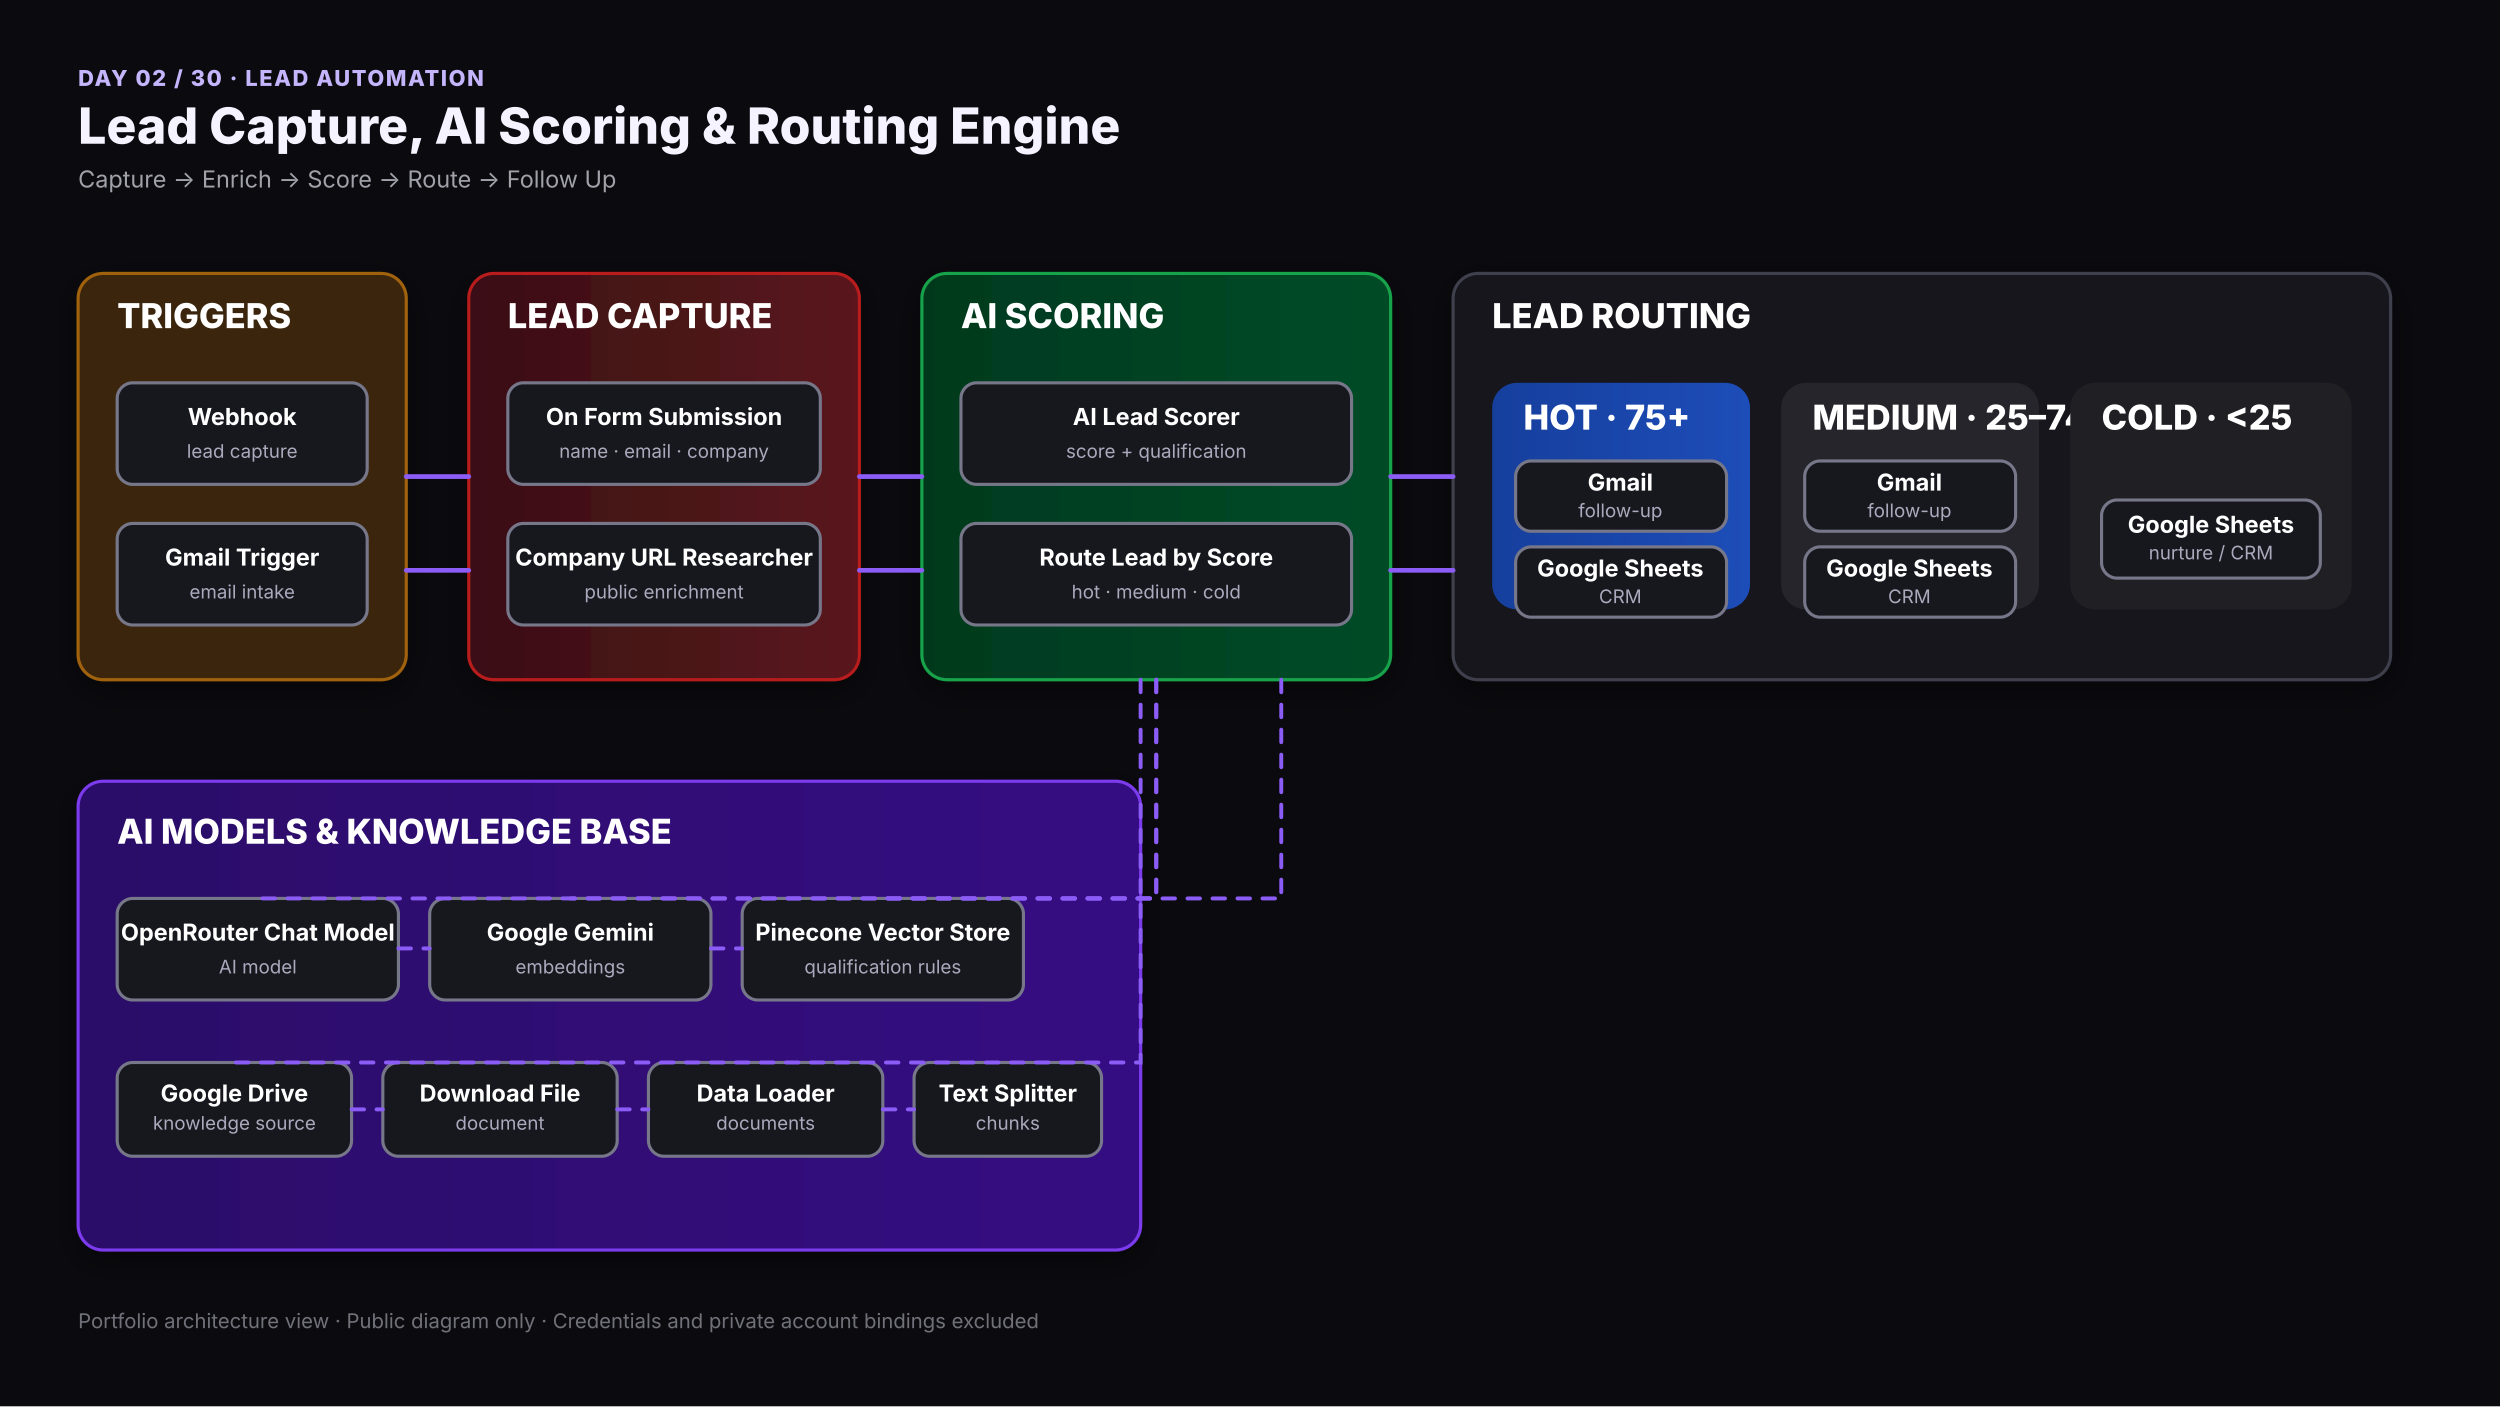
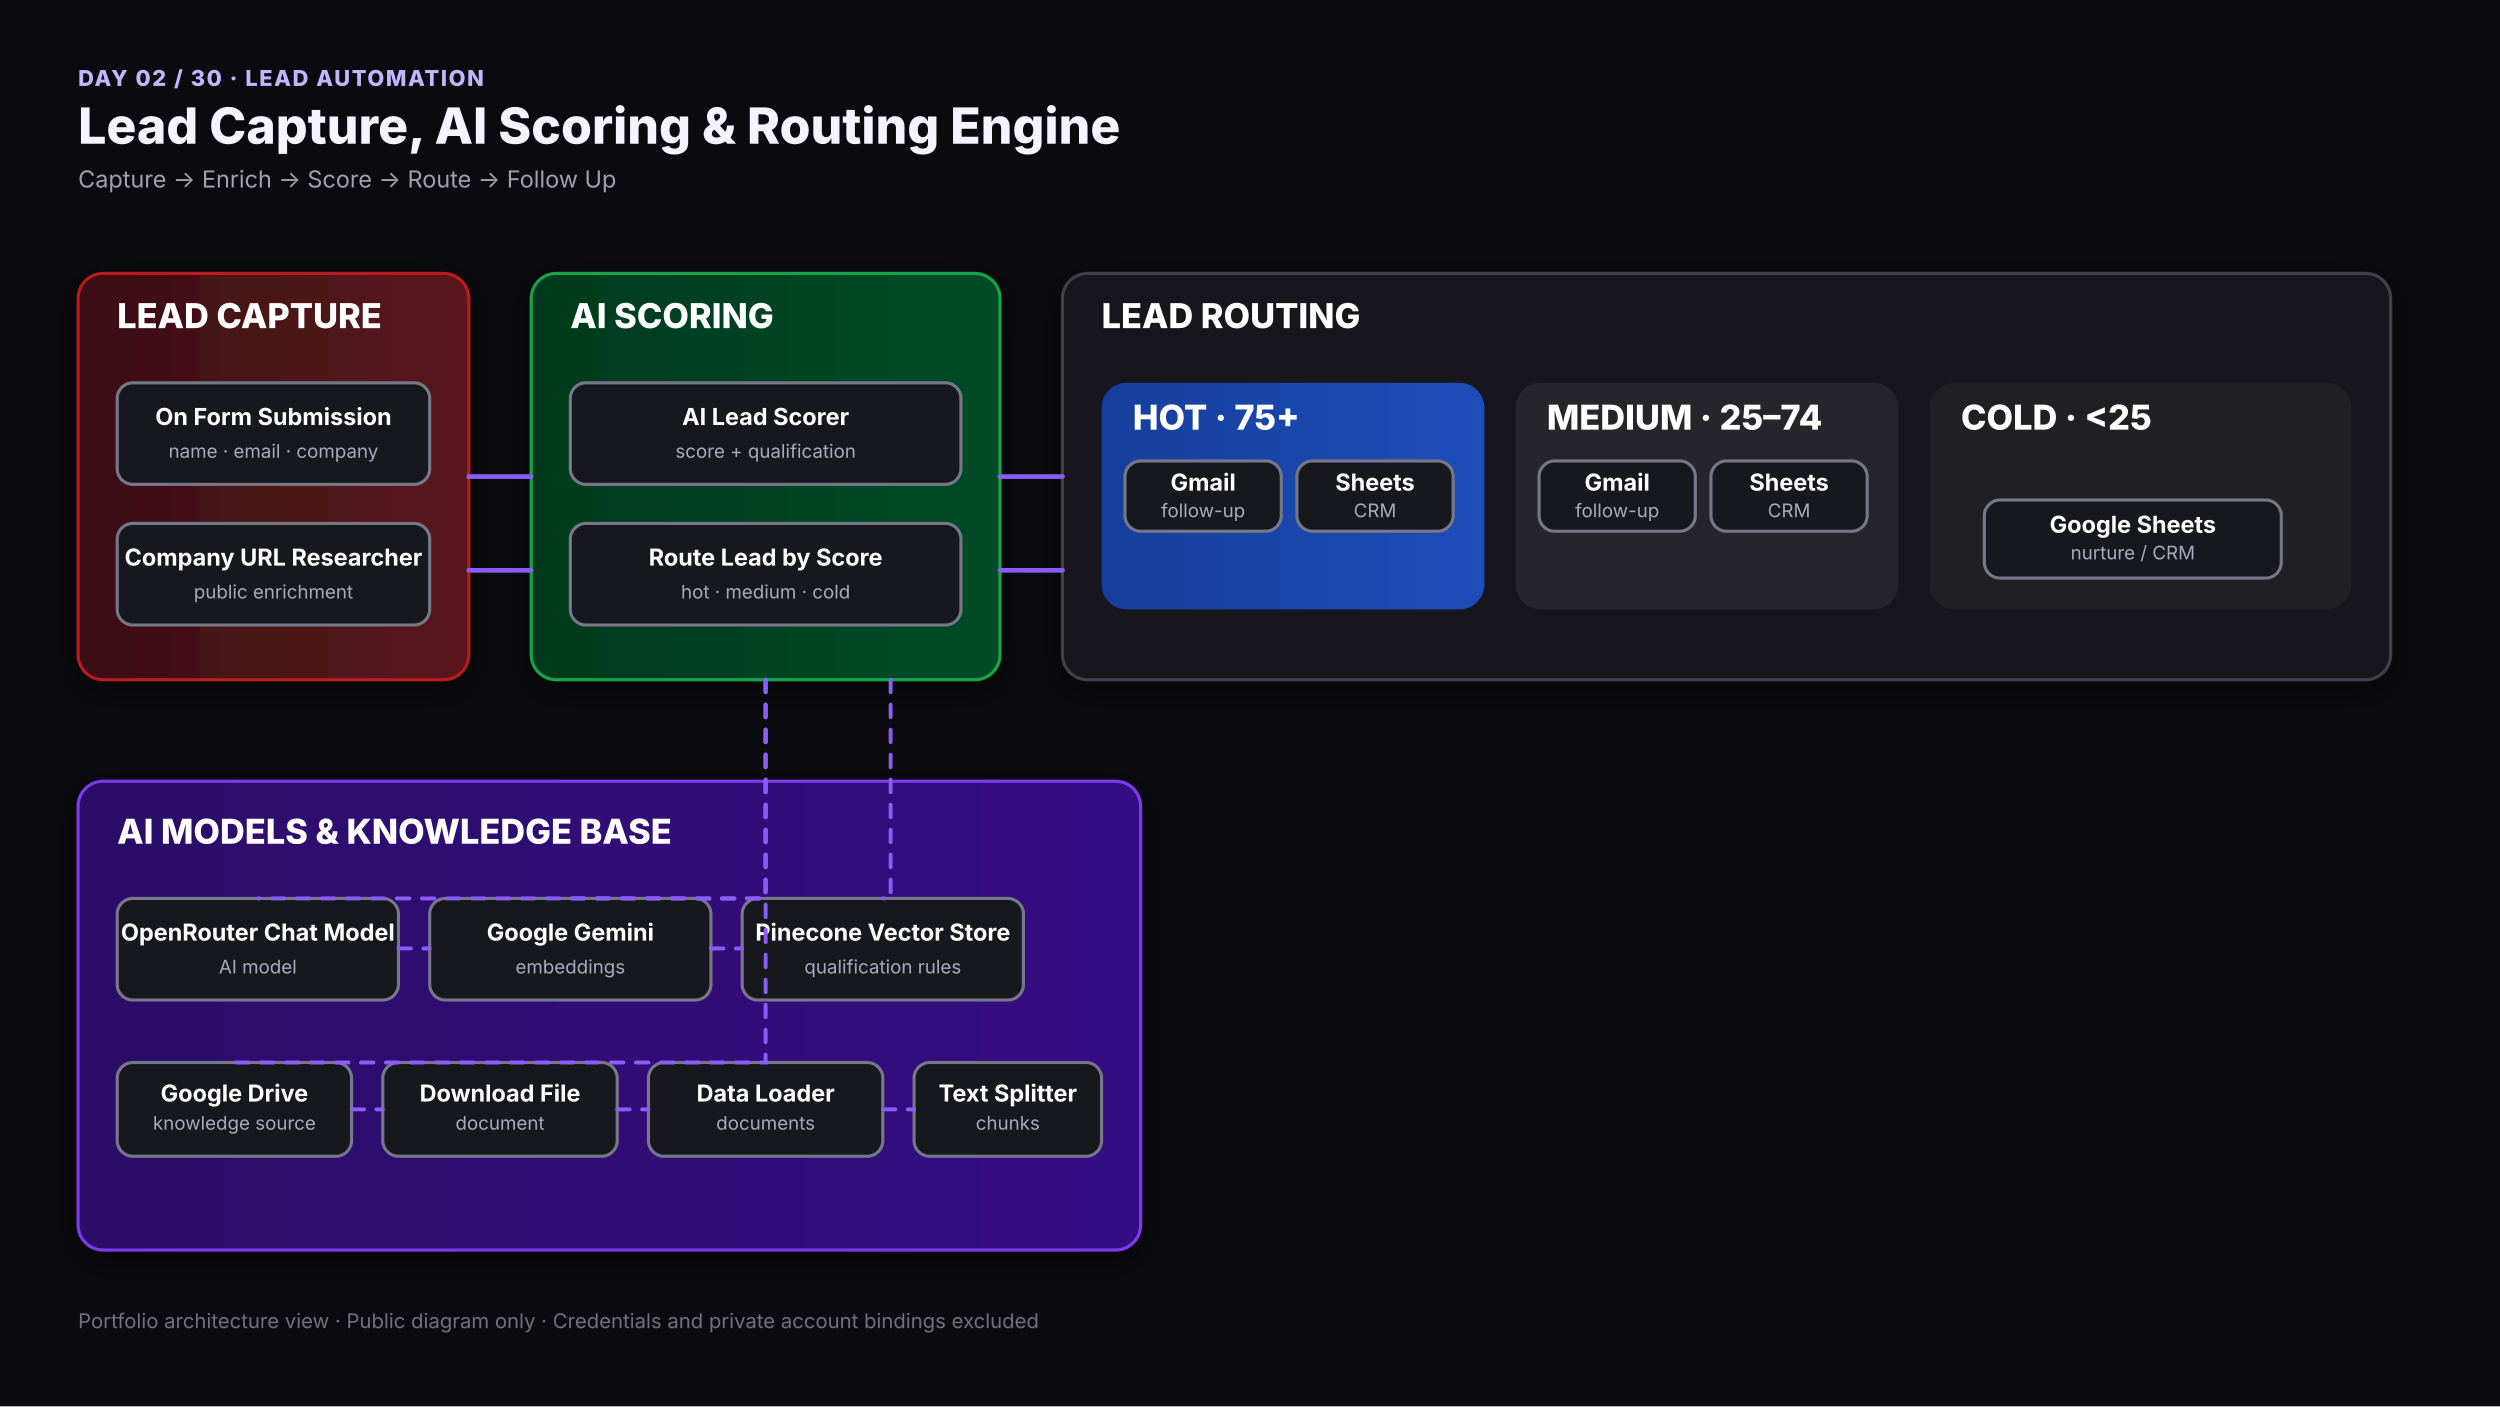
<svg xmlns="http://www.w3.org/2000/svg" width="1600" height="900" viewBox="0 0 1600 900">
  <rect width="1600" height="900" fill="#0b0b0f" />
  <defs>
    <linearGradient id="red" x1="0" x2="1">
      <stop stop-color="#3a0f15" />
      <stop offset="1" stop-color="#5a171c" />
    </linearGradient>
    <linearGradient id="green" x1="0" x2="1">
      <stop stop-color="#06391e" />
      <stop offset="1" stop-color="#064c28" />
    </linearGradient>
    <linearGradient id="blue" x1="0" x2="1">
      <stop stop-color="#163f9d" />
      <stop offset="1" stop-color="#1d4db8" />
    </linearGradient>
    <linearGradient id="purple" x1="0" x2="1">
      <stop stop-color="#2b0c68" />
      <stop offset="1" stop-color="#351083" />
    </linearGradient>
    <filter id="shadow">
      <feDropShadow dx="0" dy="6" stdDeviation="10" flood-color="#000" flood-opacity=".45" />
    </filter>
    <style>
    .group{stroke-width:2;rx:16}
    .groupTitle{font-family:Inter,Arial,sans-serif;font-size:22px;font-weight:800;fill:#fff}
    .node{fill:#17171e;stroke:#77778a;stroke-width:2;rx:10}
    .label{font-family:Inter,Arial,sans-serif;font-size:15px;font-weight:700;fill:#fff;text-anchor:middle}
    .sub{font-family:Inter,Arial,sans-serif;font-size:12px;fill:#aaaabd;text-anchor:middle}
    .conn{stroke:#8b5cf6;stroke-width:3;fill:none;stroke-linecap:round}
    .dash{stroke:#8b5cf6;stroke-width:2.5;stroke-dasharray:8 8;fill:none;stroke-linecap:round}
    .section{font-family:Inter,Arial,sans-serif;font-size:14px;font-weight:800;fill:#c4b5fd;letter-spacing:1px}
  </style>
  </defs>
  <text x="50" y="55" class="section">DAY 02 / 30 · LEAD AUTOMATION</text>
  <text x="50" y="92" font-family="Inter,Arial,sans-serif" font-size="32" font-weight="800" fill="#f5f3ff">Lead Capture, AI Scoring &amp; Routing Engine</text>
  <text x="50" y="120" font-family="Inter,Arial,sans-serif" font-size="15" fill="#a1a1aa">Capture → Enrich → Score → Route → Follow Up</text>
-   <rect x="50" y="175" width="210" height="260" fill="#3b250d" stroke="#a16207" class="group" filter="url(#shadow)" />
-   <text x="75" y="210" class="groupTitle">TRIGGERS</text>
-   <rect x="75" y="245" width="160" height="65" class="node" />
-   <text x="155" y="272" class="label">Webhook</text>
-   <text x="155" y="293" class="sub">lead capture</text>
-   <rect x="75" y="335" width="160" height="65" class="node" />
-   <text x="155" y="362" class="label">Gmail Trigger</text>
-   <text x="155" y="383" class="sub">email intake</text>
-   <rect x="300" y="175" width="250" height="260" fill="url(#red)" stroke="#b91c1c" class="group" filter="url(#shadow)" />
-   <text x="325" y="210" class="groupTitle">LEAD CAPTURE</text>
-   <rect x="325" y="245" width="200" height="65" class="node" />
-   <text x="425" y="272" class="label">On Form Submission</text>
-   <text x="425" y="293" class="sub">name · email · company</text>
-   <rect x="325" y="335" width="200" height="65" class="node" />
-   <text x="425" y="362" class="label">Company URL Researcher</text>
-   <text x="425" y="383" class="sub">public enrichment</text>
-   <rect x="590" y="175" width="300" height="260" fill="url(#green)" stroke="#16a34a" class="group" filter="url(#shadow)" />
-   <text x="615" y="210" class="groupTitle">AI SCORING</text>
-   <rect x="615" y="245" width="250" height="65" class="node" />
-   <text x="740" y="272" class="label">AI Lead Scorer</text>
-   <text x="740" y="293" class="sub">score + qualification</text>
-   <rect x="615" y="335" width="250" height="65" class="node" />
-   <text x="740" y="362" class="label">Route Lead by Score</text>
-   <text x="740" y="383" class="sub">hot · medium · cold</text>
-   <rect x="930" y="175" width="600" height="260" fill="#15151b" stroke="#3f3f4d" class="group" filter="url(#shadow)" />
-   <text x="955" y="210" class="groupTitle">LEAD ROUTING</text>
-   <rect x="955" y="245" width="165" height="145" fill="url(#blue)" class="group" />
-   <text x="975" y="275" class="groupTitle" font-size="18">HOT · 75+</text>
-   <rect x="970" y="295" width="135" height="45" class="node" />
-   <text x="1037" y="314" class="label" font-size="13">Gmail</text>
-   <text x="1037" y="331" class="sub">follow-up</text>
-   <rect x="970" y="350" width="135" height="45" class="node" />
-   <text x="1037" y="369" class="label" font-size="13">Google Sheets</text>
-   <text x="1037" y="386" class="sub">CRM</text>
-   <rect x="1140" y="245" width="165" height="145" fill="#25252b" class="group" />
-   <text x="1160" y="275" class="groupTitle" font-size="18">MEDIUM · 25–74</text>
-   <rect x="1155" y="295" width="135" height="45" class="node" />
-   <text x="1222" y="314" class="label" font-size="13">Gmail</text>
-   <text x="1222" y="331" class="sub">follow-up</text>
-   <rect x="1155" y="350" width="135" height="45" class="node" />
-   <text x="1222" y="369" class="label" font-size="13">Google Sheets</text>
-   <text x="1222" y="386" class="sub">CRM</text>
-   <rect x="1325" y="245" width="180" height="145" fill="#202024" class="group" />
-   <text x="1345" y="275" class="groupTitle" font-size="18">COLD · &lt;25</text>
-   <rect x="1345" y="320" width="140" height="50" class="node" />
-   <text x="1415" y="341" class="label" font-size="13">Google Sheets</text>
-   <text x="1415" y="358" class="sub">nurture / CRM</text>
+   <rect x="50" y="175" width="250" height="260" fill="url(#red)" stroke="#b91c1c" class="group" filter="url(#shadow)" />
+   <text x="75" y="210" class="groupTitle">LEAD CAPTURE</text>
+   <rect x="75" y="245" width="200" height="65" class="node" />
+   <text x="175" y="272" class="label">On Form Submission</text>
+   <text x="175" y="293" class="sub">name · email · company</text>
+   <rect x="75" y="335" width="200" height="65" class="node" />
+   <text x="175" y="362" class="label">Company URL Researcher</text>
+   <text x="175" y="383" class="sub">public enrichment</text>
+   <rect x="340" y="175" width="300" height="260" fill="url(#green)" stroke="#16a34a" class="group" filter="url(#shadow)" />
+   <text x="365" y="210" class="groupTitle">AI SCORING</text>
+   <rect x="365" y="245" width="250" height="65" class="node" />
+   <text x="490" y="272" class="label">AI Lead Scorer</text>
+   <text x="490" y="293" class="sub">score + qualification</text>
+   <rect x="365" y="335" width="250" height="65" class="node" />
+   <text x="490" y="362" class="label">Route Lead by Score</text>
+   <text x="490" y="383" class="sub">hot · medium · cold</text>
+   <rect x="680" y="175" width="850" height="260" fill="#15151b" stroke="#3f3f4d" class="group" filter="url(#shadow)" />
+   <text x="705" y="210" class="groupTitle">LEAD ROUTING</text>
+   <rect x="705" y="245" width="245" height="145" fill="url(#blue)" class="group" />
+   <text x="725" y="275" class="groupTitle" font-size="18">HOT · 75+</text>
+   <rect x="720" y="295" width="100" height="45" class="node" />
+   <text x="770" y="314" class="label" font-size="13">Gmail</text>
+   <text x="770" y="331" class="sub">follow-up</text>
+   <rect x="830" y="295" width="100" height="45" class="node" />
+   <text x="880" y="314" class="label" font-size="13">Sheets</text>
+   <text x="880" y="331" class="sub">CRM</text>
+   <rect x="970" y="245" width="245" height="145" fill="#25252b" class="group" />
+   <text x="990" y="275" class="groupTitle" font-size="18">MEDIUM · 25–74</text>
+   <rect x="985" y="295" width="100" height="45" class="node" />
+   <text x="1035" y="314" class="label" font-size="13">Gmail</text>
+   <text x="1035" y="331" class="sub">follow-up</text>
+   <rect x="1095" y="295" width="100" height="45" class="node" />
+   <text x="1145" y="314" class="label" font-size="13">Sheets</text>
+   <text x="1145" y="331" class="sub">CRM</text>
+   <rect x="1235" y="245" width="270" height="145" fill="#202024" class="group" />
+   <text x="1255" y="275" class="groupTitle" font-size="18">COLD · &lt;25</text>
+   <rect x="1270" y="320" width="190" height="50" class="node" />
+   <text x="1365" y="341" class="label" font-size="13">Google Sheets</text>
+   <text x="1365" y="358" class="sub">nurture / CRM</text>
  <rect x="50" y="500" width="680" height="300" fill="url(#purple)" stroke="#7c3aed" class="group" filter="url(#shadow)" />
  <text x="75" y="540" class="groupTitle">AI MODELS &amp; KNOWLEDGE BASE</text>
  <rect x="75" y="575" width="180" height="65" class="node" />
  <text x="165" y="602" class="label">OpenRouter Chat Model</text>
  <text x="165" y="623" class="sub">AI model</text>
  <rect x="275" y="575" width="180" height="65" class="node" />
  <text x="365" y="602" class="label">Google Gemini</text>
  <text x="365" y="623" class="sub">embeddings</text>
  <rect x="475" y="575" width="180" height="65" class="node" />
  <text x="565" y="602" class="label">Pinecone Vector Store</text>
  <text x="565" y="623" class="sub">qualification rules</text>
  <rect x="75" y="680" width="150" height="60" class="node" />
  <text x="150" y="705" class="label">Google Drive</text>
  <text x="150" y="723" class="sub">knowledge source</text>
  <rect x="245" y="680" width="150" height="60" class="node" />
  <text x="320" y="705" class="label">Download File</text>
  <text x="320" y="723" class="sub">document</text>
  <rect x="415" y="680" width="150" height="60" class="node" />
  <text x="490" y="705" class="label">Data Loader</text>
  <text x="490" y="723" class="sub">documents</text>
  <rect x="585" y="680" width="120" height="60" class="node" />
  <text x="645" y="705" class="label">Text Splitter</text>
  <text x="645" y="723" class="sub">chunks</text>
-   <path d="M260 305H300" class="conn" />
-   <path d="M550 305H590" class="conn" />
-   <path d="M890 305H930" class="conn" />
-   <path d="M260 365H300" class="conn" />
-   <path d="M550 365H590" class="conn" />
-   <path d="M890 365H930" class="conn" />
+   <path d="M300 305H340" class="conn" />
+   <path d="M640 305H680" class="conn" />
+   <path d="M300 365H340" class="conn" />
+   <path d="M640 365H680" class="conn" />
  <path d="M255 607H275" class="dash" />
  <path d="M455 607H475" class="dash" />
  <path d="M225 710H245M395 710H415M565 710H585" class="dash" />
-   <path d="M740 435V575H165" class="dash" />
-   <path d="M740 435V575H365" class="dash" />
-   <path d="M820 435V575H565" class="dash" />
-   <path d="M730 435V680H150" class="dash" />
+   <path d="M490 435V575H165" class="dash" />
+   <path d="M490 435V575H365" class="dash" />
+   <path d="M570 435V575H565" class="dash" />
+   <path d="M490 435V680H150" class="dash" />
  <text x="50" y="850" font-family="Inter,Arial,sans-serif" font-size="13" fill="#71717a">Portfolio architecture view · Public diagram only · Credentials and private account bindings excluded</text>
</svg>
